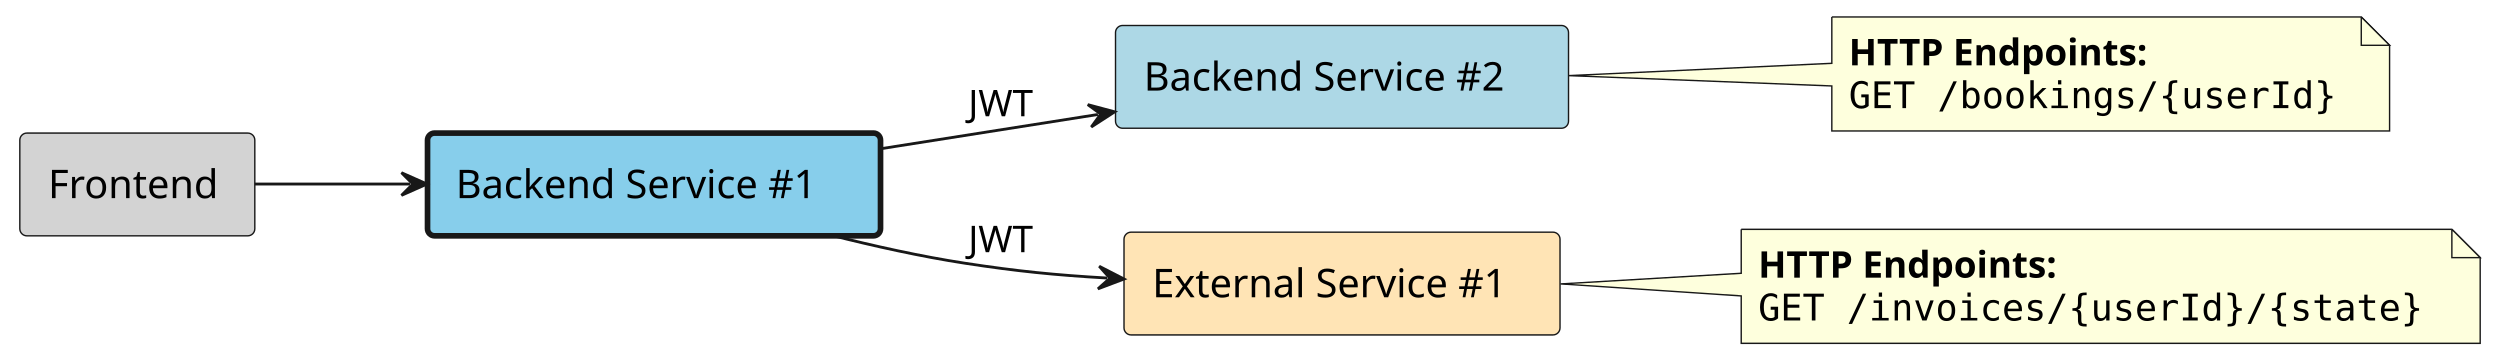
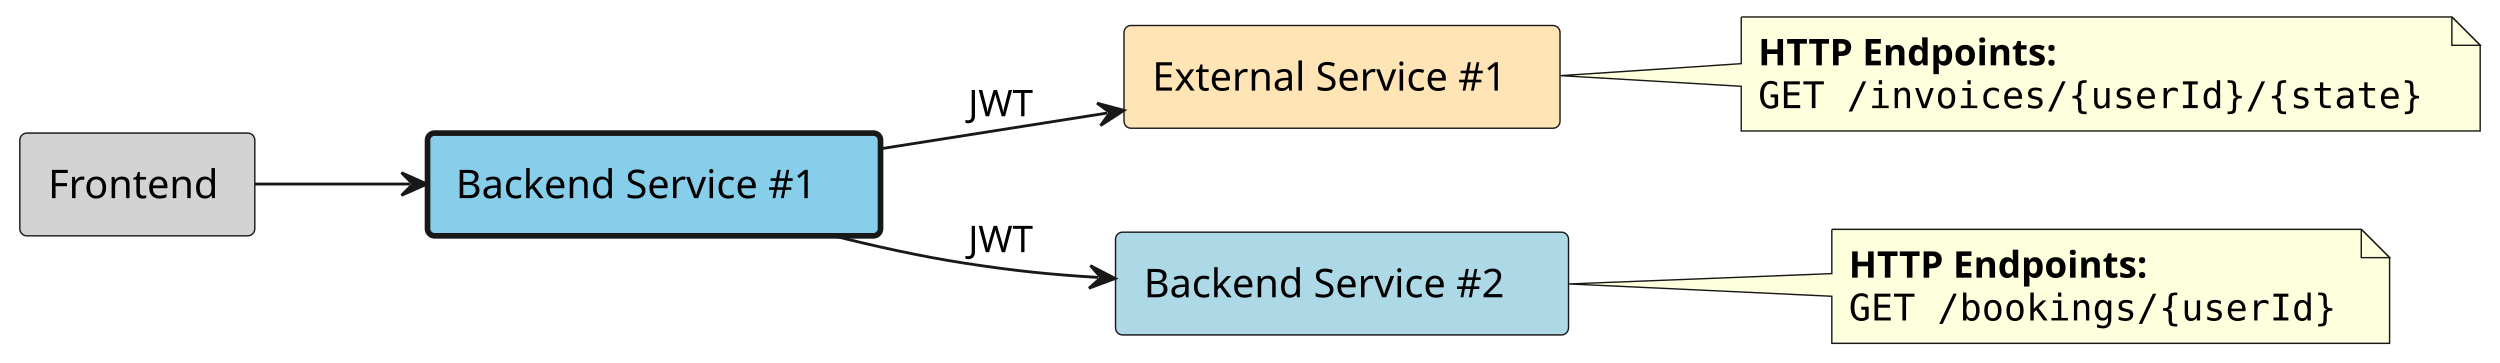
<svg xmlns="http://www.w3.org/2000/svg" contentStyleType="text/css" height="128px" preserveAspectRatio="none" style="width:883px;height:128px;background:#FFFFFF;" version="1.1" viewBox="0 0 883 128" width="883px" zoomAndPan="magnify">
  <defs />
  <g>
    <g id="elem_frontend">
      <rect fill="#D3D3D3" height="36.297" rx="2.5" ry="2.5" style="stroke:#181818;stroke-width:0.5;" width="83" x="7" y="47" />
      <text fill="#000000" font-family="sans-serif" font-size="14" lengthAdjust="spacing" textLength="63" x="17" y="69.995">Frontend</text>
    </g>
    <g id="elem_backend_service_1">
      <rect fill="#87CEEB" height="36.297" rx="2.5" ry="2.5" style="stroke:#181818;stroke-width:2.0;" width="160" x="151" y="47" />
      <text fill="#000000" font-family="sans-serif" font-size="14" lengthAdjust="spacing" textLength="140" x="161" y="69.995">Backend Service #1</text>
    </g>
+     <g id="elem_external_service_1">
+       <rect fill="#FFE4B5" height="36.297" rx="2.5" ry="2.5" style="stroke:#181818;stroke-width:0.5;" width="154" x="397" y="9" />
+       <text fill="#000000" font-family="sans-serif" font-size="14" lengthAdjust="spacing" textLength="134" x="407" y="31.995">External Service #1</text>
+     </g>
    <g id="elem_backend_service_2">
-       <rect fill="#ADD8E6" height="36.297" rx="2.5" ry="2.5" style="stroke:#181818;stroke-width:0.5;" width="160" x="394" y="9" />
-       <text fill="#000000" font-family="sans-serif" font-size="14" lengthAdjust="spacing" textLength="140" x="404" y="31.995">Backend Service #2</text>
-     </g>
-     <g id="elem_external_service_1">
-       <rect fill="#FFE4B5" height="36.297" rx="2.5" ry="2.5" style="stroke:#181818;stroke-width:0.5;" width="154" x="397" y="82" />
-       <text fill="#000000" font-family="sans-serif" font-size="14" lengthAdjust="spacing" textLength="134" x="407" y="104.995">External Service #1</text>
+       <rect fill="#ADD8E6" height="36.297" rx="2.5" ry="2.5" style="stroke:#181818;stroke-width:0.5;" width="160" x="394" y="82" />
+       <text fill="#000000" font-family="sans-serif" font-size="14" lengthAdjust="spacing" textLength="140" x="404" y="104.995">Backend Service #2</text>
    </g>
    <g id="elem_GMN6">
-       <path d="M647,6 L647,22.36 L554.04,26.71 L647,30.36 L647,46.266 A0,0 0 0 0 647,46.266 L844,46.266 A0,0 0 0 0 844,46.266 L844,16 L834,6 L647,6 A0,0 0 0 0 647,6 " fill="#FEFFDD" style="stroke:#181818;stroke-width:0.5;" />
-       <path d="M834,6 L834,16 L844,16 L834,6 " fill="#FEFFDD" style="stroke:#181818;stroke-width:0.5;" />
-       <text fill="#000000" font-family="sans-serif" font-size="13" font-weight="bold" lengthAdjust="spacing" textLength="121" x="653" y="23.067">HTTP Endpoints:</text>
-       <text fill="#000000" font-family="monospace" font-size="13" lengthAdjust="spacing" textLength="176" x="653" y="38.2">GET /bookings/{userId}</text>
+       <path d="M615,6 L615,22.48 L551.15,26.72 L615,30.48 L615,46.266 A0,0 0 0 0 615,46.266 L876,46.266 A0,0 0 0 0 876,46.266 L876,16 L866,6 L615,6 A0,0 0 0 0 615,6 " fill="#FEFFDD" style="stroke:#181818;stroke-width:0.5;" />
+       <path d="M866,6 L866,16 L876,16 L866,6 " fill="#FEFFDD" style="stroke:#181818;stroke-width:0.5;" />
+       <text fill="#000000" font-family="sans-serif" font-size="13" font-weight="bold" lengthAdjust="spacing" textLength="121" x="621" y="23.067">HTTP Endpoints:</text>
+       <text fill="#000000" font-family="monospace" font-size="13" lengthAdjust="spacing" textLength="240" x="621" y="38.2">GET /invoices/{userId}/{state}</text>
    </g>
    <g id="elem_GMN9">
-       <path d="M615,81 L615,96.52 L551.15,100.28 L615,104.52 L615,121.266 A0,0 0 0 0 615,121.266 L876,121.266 A0,0 0 0 0 876,121.266 L876,91 L866,81 L615,81 A0,0 0 0 0 615,81 " fill="#FEFFDD" style="stroke:#181818;stroke-width:0.5;" />
-       <path d="M866,81 L866,91 L876,91 L866,81 " fill="#FEFFDD" style="stroke:#181818;stroke-width:0.5;" />
-       <text fill="#000000" font-family="sans-serif" font-size="13" font-weight="bold" lengthAdjust="spacing" textLength="121" x="621" y="98.067">HTTP Endpoints:</text>
-       <text fill="#000000" font-family="monospace" font-size="13" lengthAdjust="spacing" textLength="240" x="621" y="113.2">GET /invoices/{userId}/{state}</text>
+       <path d="M647,81 L647,96.64 L554.04,100.29 L647,104.64 L647,121.266 A0,0 0 0 0 647,121.266 L844,121.266 A0,0 0 0 0 844,121.266 L844,91 L834,81 L647,81 A0,0 0 0 0 647,81 " fill="#FEFFDD" style="stroke:#181818;stroke-width:0.5;" />
+       <path d="M834,81 L834,91 L844,91 L834,81 " fill="#FEFFDD" style="stroke:#181818;stroke-width:0.5;" />
+       <text fill="#000000" font-family="sans-serif" font-size="13" font-weight="bold" lengthAdjust="spacing" textLength="121" x="653" y="98.067">HTTP Endpoints:</text>
+       <text fill="#000000" font-family="monospace" font-size="13" lengthAdjust="spacing" textLength="176" x="653" y="113.2">GET /bookings/{userId}</text>
    </g>
    <g id="link_frontend_backend_service_1">
      <path d="M90.01,65 C107.99,65 123.8,65 144.8,65 " fill="none" id="frontend-to-backend_service_1" style="stroke:#181818;stroke-width:1.0;" />
      <polygon fill="#181818" points="150.8,65,141.8,61,145.8,65,141.8,69,150.8,65" style="stroke:#181818;stroke-width:1.0;" />
    </g>
-     <g id="link_backend_service_1_backend_service_2">
-       <path d="M311.25,52.5 C337.72,48.33 361.293,44.615 387.783,40.435 " fill="none" id="backend_service_1-to-backend_service_2" style="stroke:#181818;stroke-width:1.0;" />
-       <polygon fill="#181818" points="393.71,39.5,384.197,36.952,388.771,40.279,385.443,44.854,393.71,39.5" style="stroke:#181818;stroke-width:1.0;" />
+     <g id="link_backend_service_1_external_service_1">
+       <path d="M311.25,52.5 C338.82,48.16 363.753,44.224 391.053,39.923 " fill="none" id="backend_service_1-to-external_service_1" style="stroke:#181818;stroke-width:1.0;" />
+       <polygon fill="#181818" points="396.98,38.99,387.467,36.439,392.041,39.768,388.712,44.342,396.98,38.99" style="stroke:#181818;stroke-width:1.0;" />
      <text fill="#000000" font-family="sans-serif" font-size="13" lengthAdjust="spacing" textLength="21" x="342" y="41.067">JWT</text>
    </g>
-     <g id="link_backend_service_1_external_service_1">
-       <path d="M293.24,83 C308.7,86.92 325.36,90.6 341,93 C359.03,95.77 372.61,97.145 391.01,98.205 " fill="none" id="backend_service_1-to-external_service_1" style="stroke:#181818;stroke-width:1.0;" />
-       <polygon fill="#181818" points="397,98.55,388.245,94.039,392.008,98.262,387.785,102.026,397,98.55" style="stroke:#181818;stroke-width:1.0;" />
+     <g id="link_backend_service_1_backend_service_2">
+       <path d="M293.24,83 C308.7,86.92 325.36,90.6 341,93 C358.01,95.61 370.401,96.923 387.871,97.993 " fill="none" id="backend_service_1-to-backend_service_2" style="stroke:#181818;stroke-width:1.0;" />
+       <polygon fill="#181818" points="393.86,98.36,385.121,93.817,388.869,98.054,384.632,101.802,393.86,98.36" style="stroke:#181818;stroke-width:1.0;" />
      <text fill="#000000" font-family="sans-serif" font-size="13" lengthAdjust="spacing" textLength="21" x="342" y="89.067">JWT</text>
    </g>
  </g>
</svg>
